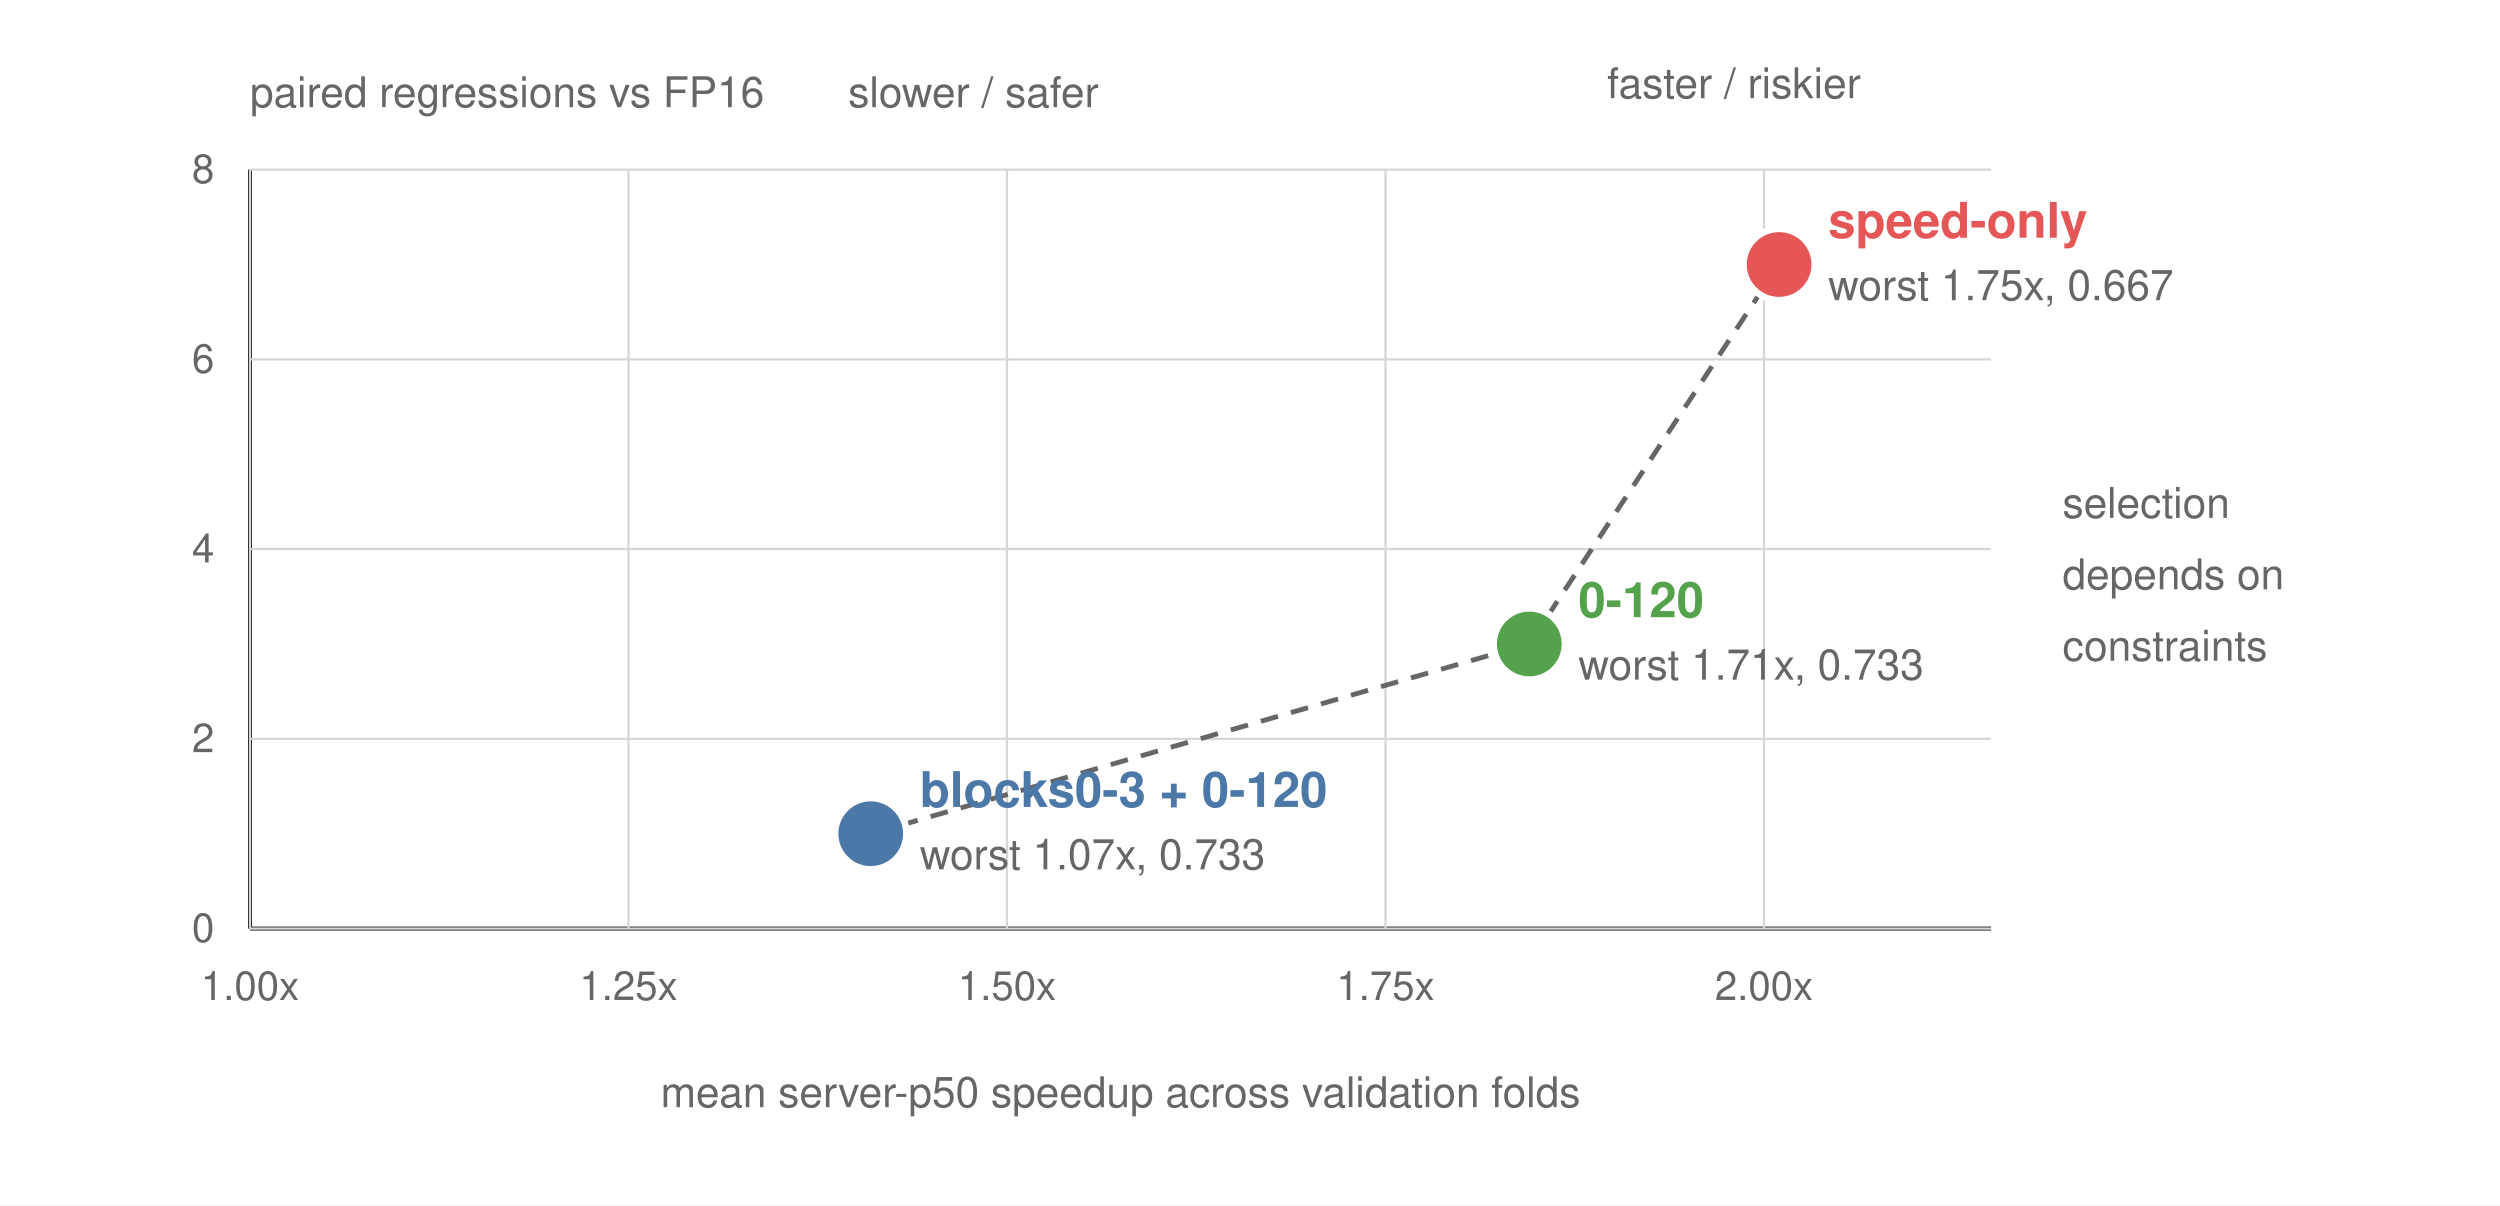
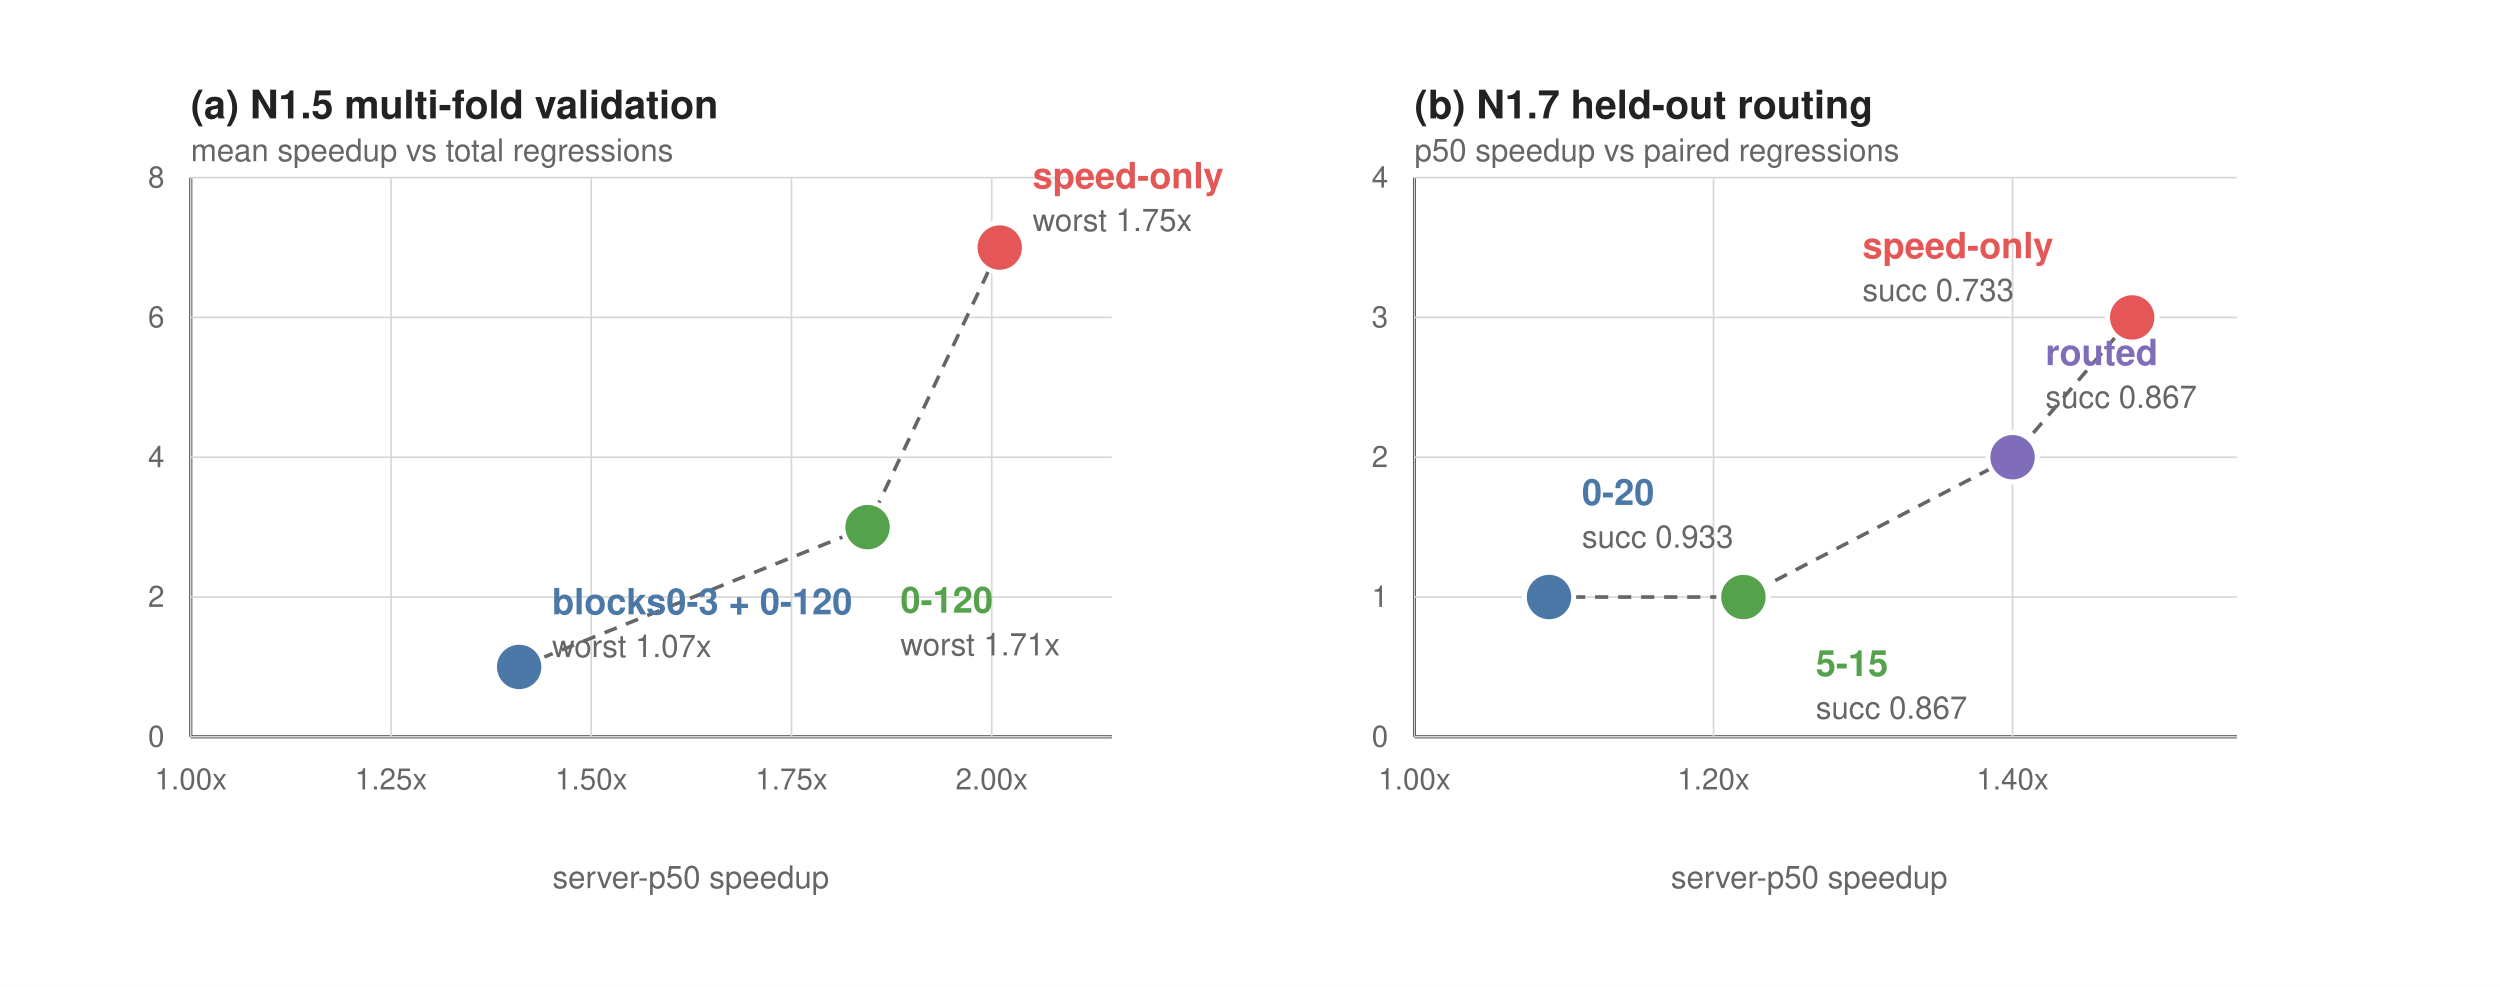
- <svg xmlns="http://www.w3.org/2000/svg" width="560" height="270" viewBox="0 0 560 270">
+ <svg xmlns="http://www.w3.org/2000/svg" width="760" height="300" viewBox="0 0 760 300">
  <rect width="100%" height="100%" fill="white" />
  <style>text{font-family:Helvetica,Arial,sans-serif;fill:#222222}.label{font-size:11px}.small{font-size:9.5px;fill:#666666}.axis{font-size:9px;fill:#666666}.panel{font-size:12px;font-weight:700}</style>
-   <line x1="56" y1="208" x2="446" y2="208" stroke="#222222" stroke-width="0.9" fill="none" />
-   <line x1="56" y1="38" x2="56" y2="208" stroke="#222222" stroke-width="0.9" fill="none" />
-   <line x1="56.0" y1="38" x2="56.0" y2="208" stroke="#d6d6d6" stroke-width="0.5" fill="none" />
-   <text x="56.0" y="224" class="axis" text-anchor="middle">1.00x</text>
-   <line x1="140.783" y1="38" x2="140.783" y2="208" stroke="#d6d6d6" stroke-width="0.5" fill="none" />
-   <text x="140.783" y="224" class="axis" text-anchor="middle">1.25x</text>
-   <line x1="225.565" y1="38" x2="225.565" y2="208" stroke="#d6d6d6" stroke-width="0.5" fill="none" />
-   <text x="225.565" y="224" class="axis" text-anchor="middle">1.50x</text>
-   <line x1="310.348" y1="38" x2="310.348" y2="208" stroke="#d6d6d6" stroke-width="0.5" fill="none" />
-   <text x="310.348" y="224" class="axis" text-anchor="middle">1.75x</text>
-   <line x1="395.13" y1="38" x2="395.13" y2="208" stroke="#d6d6d6" stroke-width="0.5" fill="none" />
-   <text x="395.13" y="224" class="axis" text-anchor="middle">2.00x</text>
-   <line x1="56" y1="208.0" x2="446" y2="208.0" stroke="#d6d6d6" stroke-width="0.5" fill="none" />
-   <text x="48" y="211.0" class="axis" text-anchor="end">0</text>
-   <line x1="56" y1="165.5" x2="446" y2="165.5" stroke="#d6d6d6" stroke-width="0.5" fill="none" />
-   <text x="48" y="168.5" class="axis" text-anchor="end">2</text>
-   <line x1="56" y1="123.0" x2="446" y2="123.0" stroke="#d6d6d6" stroke-width="0.5" fill="none" />
-   <text x="48" y="126.0" class="axis" text-anchor="end">4</text>
-   <line x1="56" y1="80.5" x2="446" y2="80.5" stroke="#d6d6d6" stroke-width="0.5" fill="none" />
-   <text x="48" y="83.5" class="axis" text-anchor="end">6</text>
-   <line x1="56" y1="38.0" x2="446" y2="38.0" stroke="#d6d6d6" stroke-width="0.5" fill="none" />
-   <text x="48" y="41.0" class="axis" text-anchor="end">8</text>
-   <path d="M195.0,186.8 L342.6,144.2 L398.5,59.2" stroke="#666666" stroke-width="1.1" fill="none" stroke-dasharray="4 3" />
-   <circle cx="195.043" cy="186.75" r="8" fill="#4c78a8" stroke="white" stroke-width="1.5" />
-   <text x="206.043" y="180.75" class="label" text-anchor="start" style="fill:#4c78a8" font-weight="700">blocks0-3 + 0-120</text>
-   <text x="206.043" y="194.75" class="small" text-anchor="start">worst 1.07x, 0.733</text>
-   <circle cx="342.565" cy="144.25" r="8" fill="#54a24b" stroke="white" stroke-width="1.5" />
-   <text x="353.565" y="138.25" class="label" text-anchor="start" style="fill:#54a24b" font-weight="700">0-120</text>
-   <text x="353.565" y="152.25" class="small" text-anchor="start">worst 1.71x, 0.733</text>
-   <circle cx="398.522" cy="59.25" r="8" fill="#e45756" stroke="white" stroke-width="1.5" />
-   <text x="409.522" y="53.25" class="label" text-anchor="start" style="fill:#e45756" font-weight="700">speed-only</text>
-   <text x="409.522" y="67.25" class="small" text-anchor="start">worst 1.75x, 0.667</text>
-   <text x="251.0" y="248" class="small" text-anchor="middle">mean server-p50 speedup across validation folds</text>
-   <text x="56" y="24" class="small" text-anchor="start">paired regressions vs FP16</text>
-   <text x="190" y="24" class="small" text-anchor="start" style="fill:#666666">slower / safer</text>
-   <text x="360" y="22" class="small" text-anchor="start" style="fill:#666666">faster / riskier</text>
-   <text x="462" y="116" class="small" text-anchor="start">selection</text>
-   <text x="462" y="132" class="small" text-anchor="start">depends on</text>
-   <text x="462" y="148" class="small" text-anchor="start">constraints</text>
+   <text x="58" y="36" class="panel" text-anchor="start">(a) N1.5 multi-fold validation</text>
+   <text x="58" y="49" class="small" text-anchor="start">mean speedup vs total regressions</text>
+   <line x1="58" y1="224" x2="338" y2="224" stroke="#222222" stroke-width="0.9" fill="none" />
+   <line x1="58" y1="54" x2="58" y2="224" stroke="#222222" stroke-width="0.9" fill="none" />
+   <line x1="58.0" y1="54" x2="58.0" y2="224" stroke="#d6d6d6" stroke-width="0.5" fill="none" />
+   <text x="58.0" y="240" class="axis" text-anchor="middle">1.00x</text>
+   <line x1="118.87" y1="54" x2="118.87" y2="224" stroke="#d6d6d6" stroke-width="0.5" fill="none" />
+   <text x="118.87" y="240" class="axis" text-anchor="middle">1.25x</text>
+   <line x1="179.739" y1="54" x2="179.739" y2="224" stroke="#d6d6d6" stroke-width="0.5" fill="none" />
+   <text x="179.739" y="240" class="axis" text-anchor="middle">1.50x</text>
+   <line x1="240.609" y1="54" x2="240.609" y2="224" stroke="#d6d6d6" stroke-width="0.5" fill="none" />
+   <text x="240.609" y="240" class="axis" text-anchor="middle">1.75x</text>
+   <line x1="301.478" y1="54" x2="301.478" y2="224" stroke="#d6d6d6" stroke-width="0.5" fill="none" />
+   <text x="301.478" y="240" class="axis" text-anchor="middle">2.00x</text>
+   <line x1="58" y1="224.0" x2="338" y2="224.0" stroke="#d6d6d6" stroke-width="0.5" fill="none" />
+   <text x="50" y="227.0" class="axis" text-anchor="end">0</text>
+   <line x1="58" y1="181.5" x2="338" y2="181.5" stroke="#d6d6d6" stroke-width="0.5" fill="none" />
+   <text x="50" y="184.5" class="axis" text-anchor="end">2</text>
+   <line x1="58" y1="139.0" x2="338" y2="139.0" stroke="#d6d6d6" stroke-width="0.5" fill="none" />
+   <text x="50" y="142.0" class="axis" text-anchor="end">4</text>
+   <line x1="58" y1="96.5" x2="338" y2="96.5" stroke="#d6d6d6" stroke-width="0.5" fill="none" />
+   <text x="50" y="99.5" class="axis" text-anchor="end">6</text>
+   <line x1="58" y1="54.0" x2="338" y2="54.0" stroke="#d6d6d6" stroke-width="0.5" fill="none" />
+   <text x="50" y="57.0" class="axis" text-anchor="end">8</text>
+   <path d="M157.8,202.8 L263.7,160.2 L303.9,75.2" stroke="#666666" stroke-width="1.1" fill="none" stroke-dasharray="4 3" />
+   <circle cx="157.826" cy="202.75" r="7.5" fill="#4c78a8" stroke="white" stroke-width="1.5" />
+   <text x="167.826" y="186.75" class="label" text-anchor="start" style="fill:#4c78a8" font-weight="700">blocks0-3 + 0-120</text>
+   <text x="167.826" y="199.75" class="small" text-anchor="start">worst 1.07x</text>
+   <circle cx="263.739" cy="160.25" r="7.5" fill="#54a24b" stroke="white" stroke-width="1.5" />
+   <text x="273.739" y="186.25" class="label" text-anchor="start" style="fill:#54a24b" font-weight="700">0-120</text>
+   <text x="273.739" y="199.25" class="small" text-anchor="start">worst 1.71x</text>
+   <circle cx="303.913" cy="75.25" r="7.5" fill="#e45756" stroke="white" stroke-width="1.5" />
+   <text x="313.913" y="57.25" class="label" text-anchor="start" style="fill:#e45756" font-weight="700">speed-only</text>
+   <text x="313.913" y="70.25" class="small" text-anchor="start">worst 1.75x</text>
+   <text x="430" y="36" class="panel" text-anchor="start">(b) N1.7 held-out routing</text>
+   <text x="430" y="49" class="small" text-anchor="start">p50 speedup vs paired regressions</text>
+   <line x1="430" y1="224" x2="680" y2="224" stroke="#222222" stroke-width="0.9" fill="none" />
+   <line x1="430" y1="54" x2="430" y2="224" stroke="#222222" stroke-width="0.9" fill="none" />
+   <line x1="430.0" y1="54" x2="430.0" y2="224" stroke="#d6d6d6" stroke-width="0.5" fill="none" />
+   <text x="430.0" y="240" class="axis" text-anchor="middle">1.00x</text>
+   <line x1="520.909" y1="54" x2="520.909" y2="224" stroke="#d6d6d6" stroke-width="0.5" fill="none" />
+   <text x="520.909" y="240" class="axis" text-anchor="middle">1.20x</text>
+   <line x1="611.818" y1="54" x2="611.818" y2="224" stroke="#d6d6d6" stroke-width="0.5" fill="none" />
+   <text x="611.818" y="240" class="axis" text-anchor="middle">1.40x</text>
+   <line x1="430" y1="224.0" x2="680" y2="224.0" stroke="#d6d6d6" stroke-width="0.5" fill="none" />
+   <text x="422" y="227.0" class="axis" text-anchor="end">0</text>
+   <line x1="430" y1="181.5" x2="680" y2="181.5" stroke="#d6d6d6" stroke-width="0.5" fill="none" />
+   <text x="422" y="184.5" class="axis" text-anchor="end">1</text>
+   <line x1="430" y1="139.0" x2="680" y2="139.0" stroke="#d6d6d6" stroke-width="0.5" fill="none" />
+   <text x="422" y="142.0" class="axis" text-anchor="end">2</text>
+   <line x1="430" y1="96.5" x2="680" y2="96.5" stroke="#d6d6d6" stroke-width="0.5" fill="none" />
+   <text x="422" y="99.5" class="axis" text-anchor="end">3</text>
+   <line x1="430" y1="54.0" x2="680" y2="54.0" stroke="#d6d6d6" stroke-width="0.5" fill="none" />
+   <text x="422" y="57.0" class="axis" text-anchor="end">4</text>
+   <path d="M470.9,181.5 L530.0,181.5 L611.8,139.0 L648.2,96.5" stroke="#666666" stroke-width="1.1" fill="none" stroke-dasharray="4 3" />
+   <circle cx="470.909" cy="181.5" r="7.5" fill="#4c78a8" stroke="white" stroke-width="1.5" />
+   <text x="480.909" y="153.5" class="label" text-anchor="start" style="fill:#4c78a8" font-weight="700">0-20</text>
+   <text x="480.909" y="166.5" class="small" text-anchor="start">succ 0.933</text>
+   <circle cx="530.0" cy="181.5" r="7.5" fill="#54a24b" stroke="white" stroke-width="1.5" />
+   <text x="552.0" y="205.5" class="label" text-anchor="start" style="fill:#54a24b" font-weight="700">5-15</text>
+   <text x="552.0" y="218.5" class="small" text-anchor="start">succ 0.867</text>
+   <circle cx="611.818" cy="139.0" r="7.5" fill="#7f6dba" stroke="white" stroke-width="1.5" />
+   <text x="621.818" y="111.0" class="label" text-anchor="start" style="fill:#7f6dba" font-weight="700">routed</text>
+   <text x="621.818" y="124.0" class="small" text-anchor="start">succ 0.867</text>
+   <circle cx="648.182" cy="96.5" r="7.5" fill="#e45756" stroke="white" stroke-width="1.5" />
+   <text x="566.182" y="78.5" class="label" text-anchor="start" style="fill:#e45756" font-weight="700">speed-only</text>
+   <text x="566.182" y="91.5" class="small" text-anchor="start">succ 0.733</text>
+   <text x="210" y="270" class="small" text-anchor="middle">server-p50 speedup</text>
+   <text x="550" y="270" class="small" text-anchor="middle">server-p50 speedup</text>
</svg>
